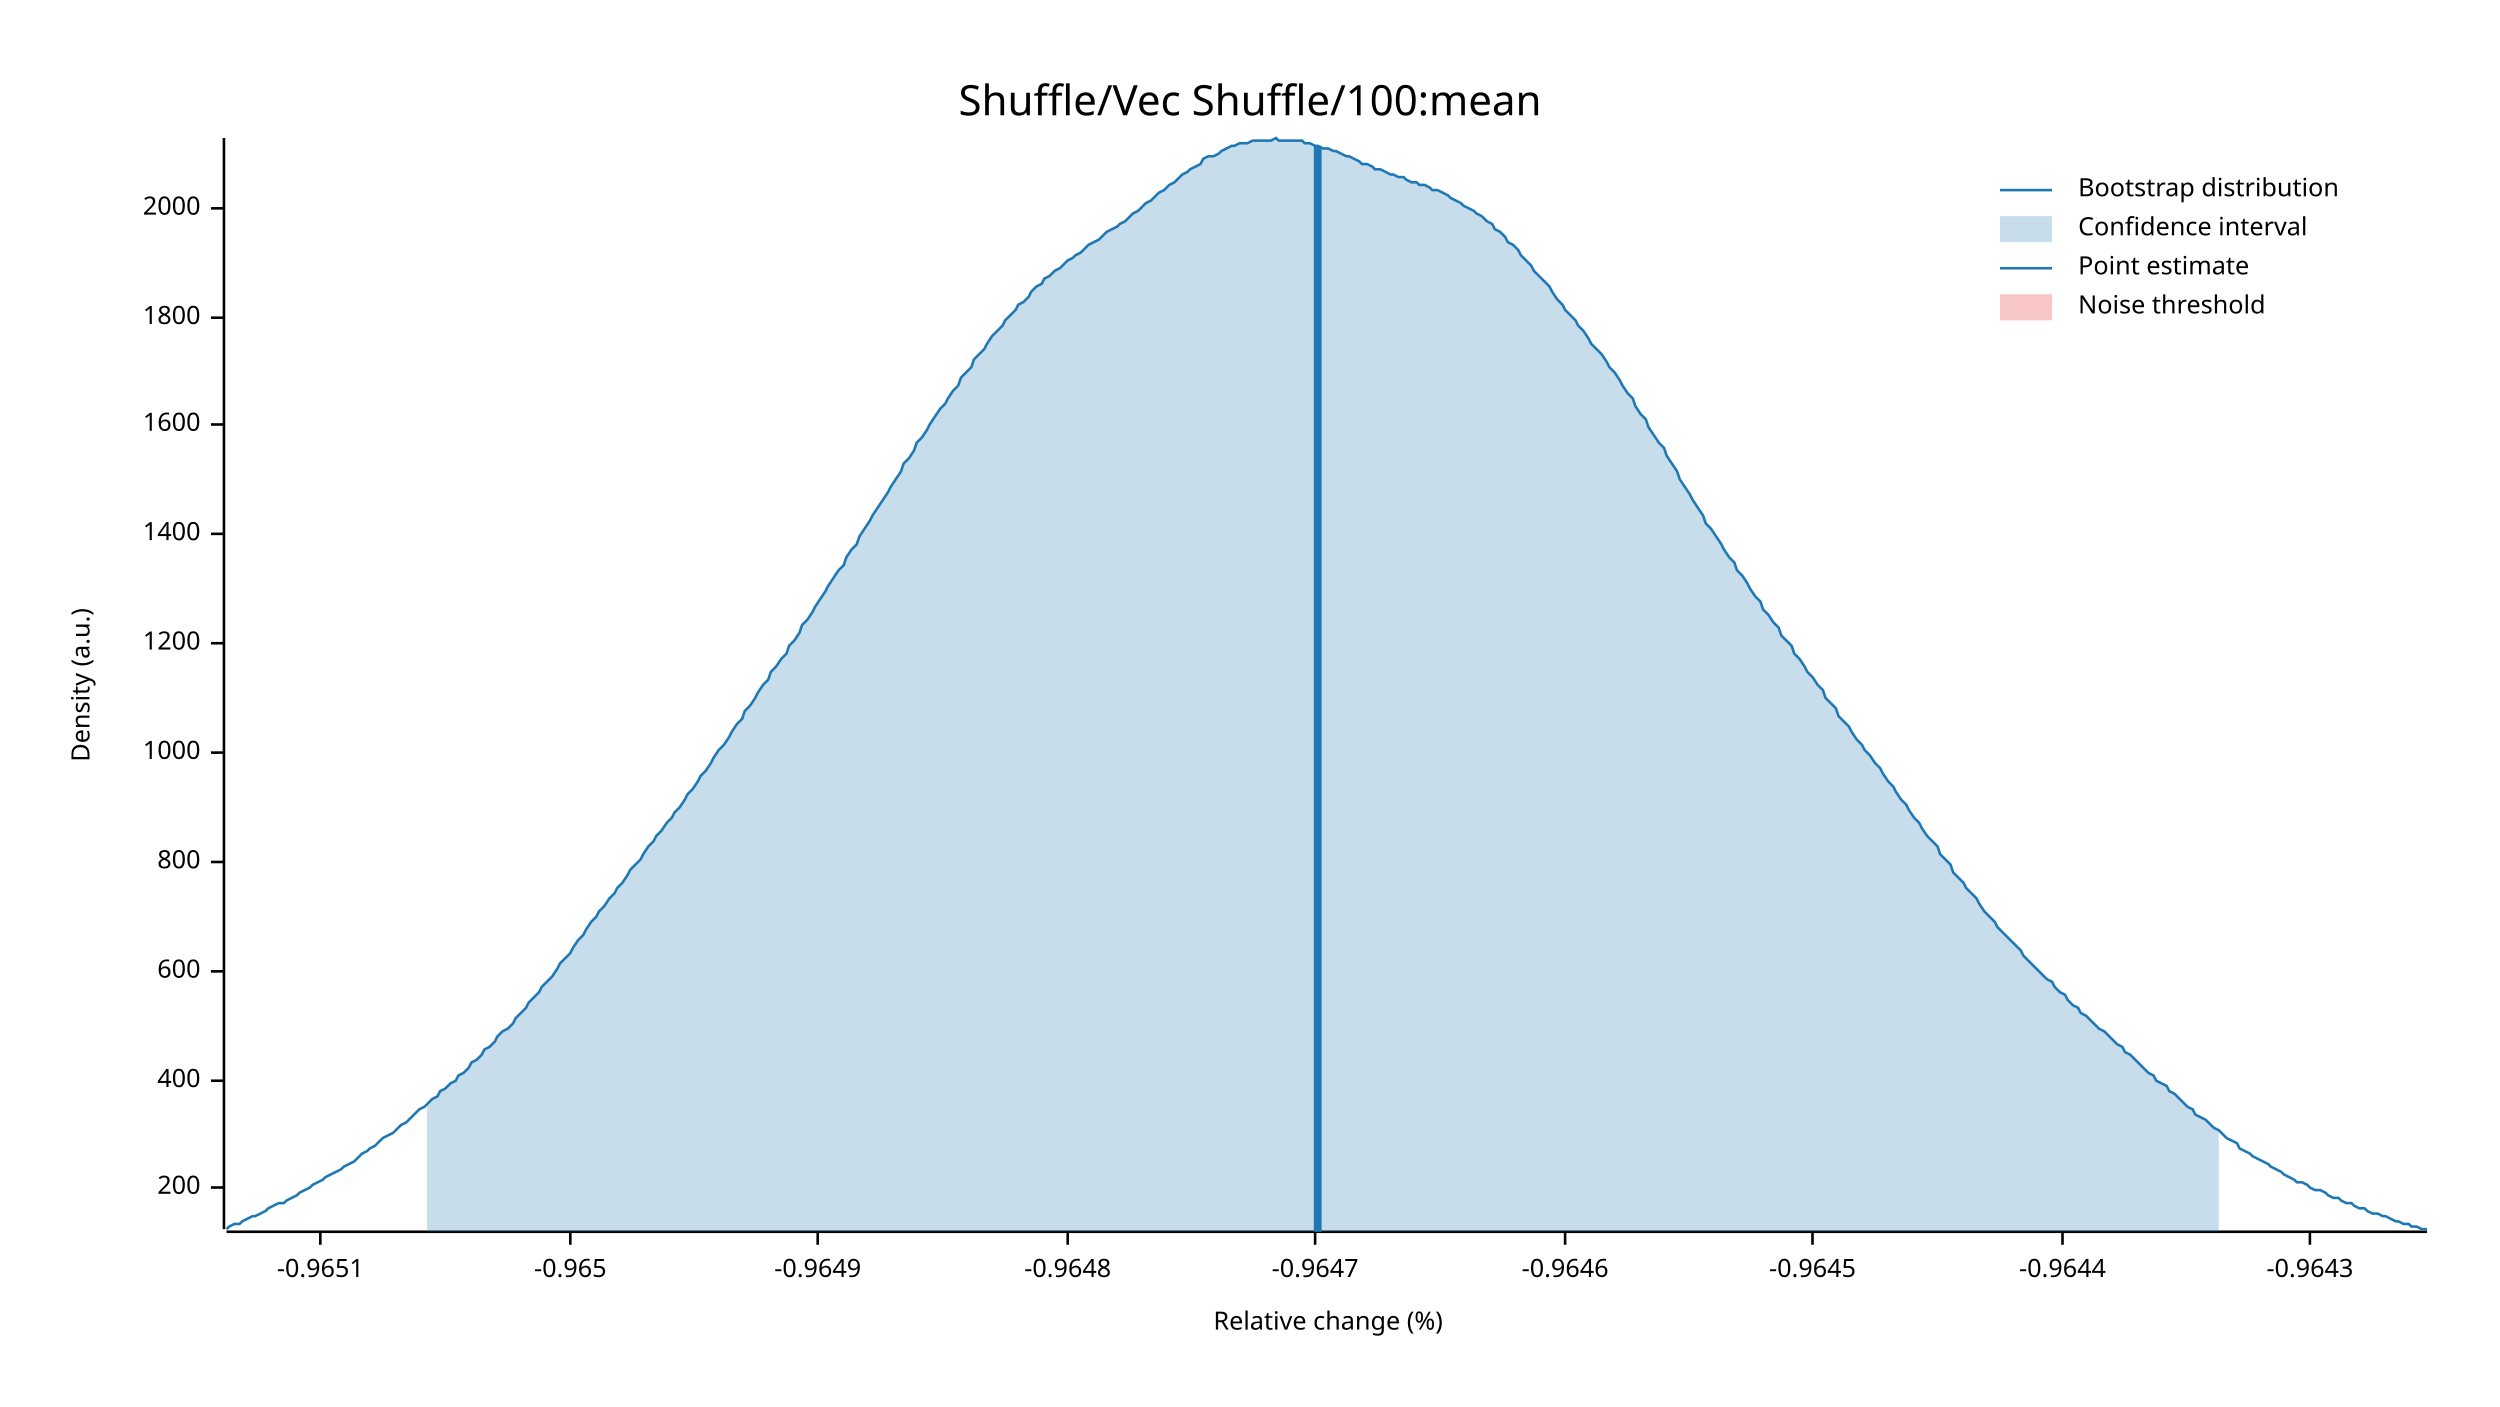
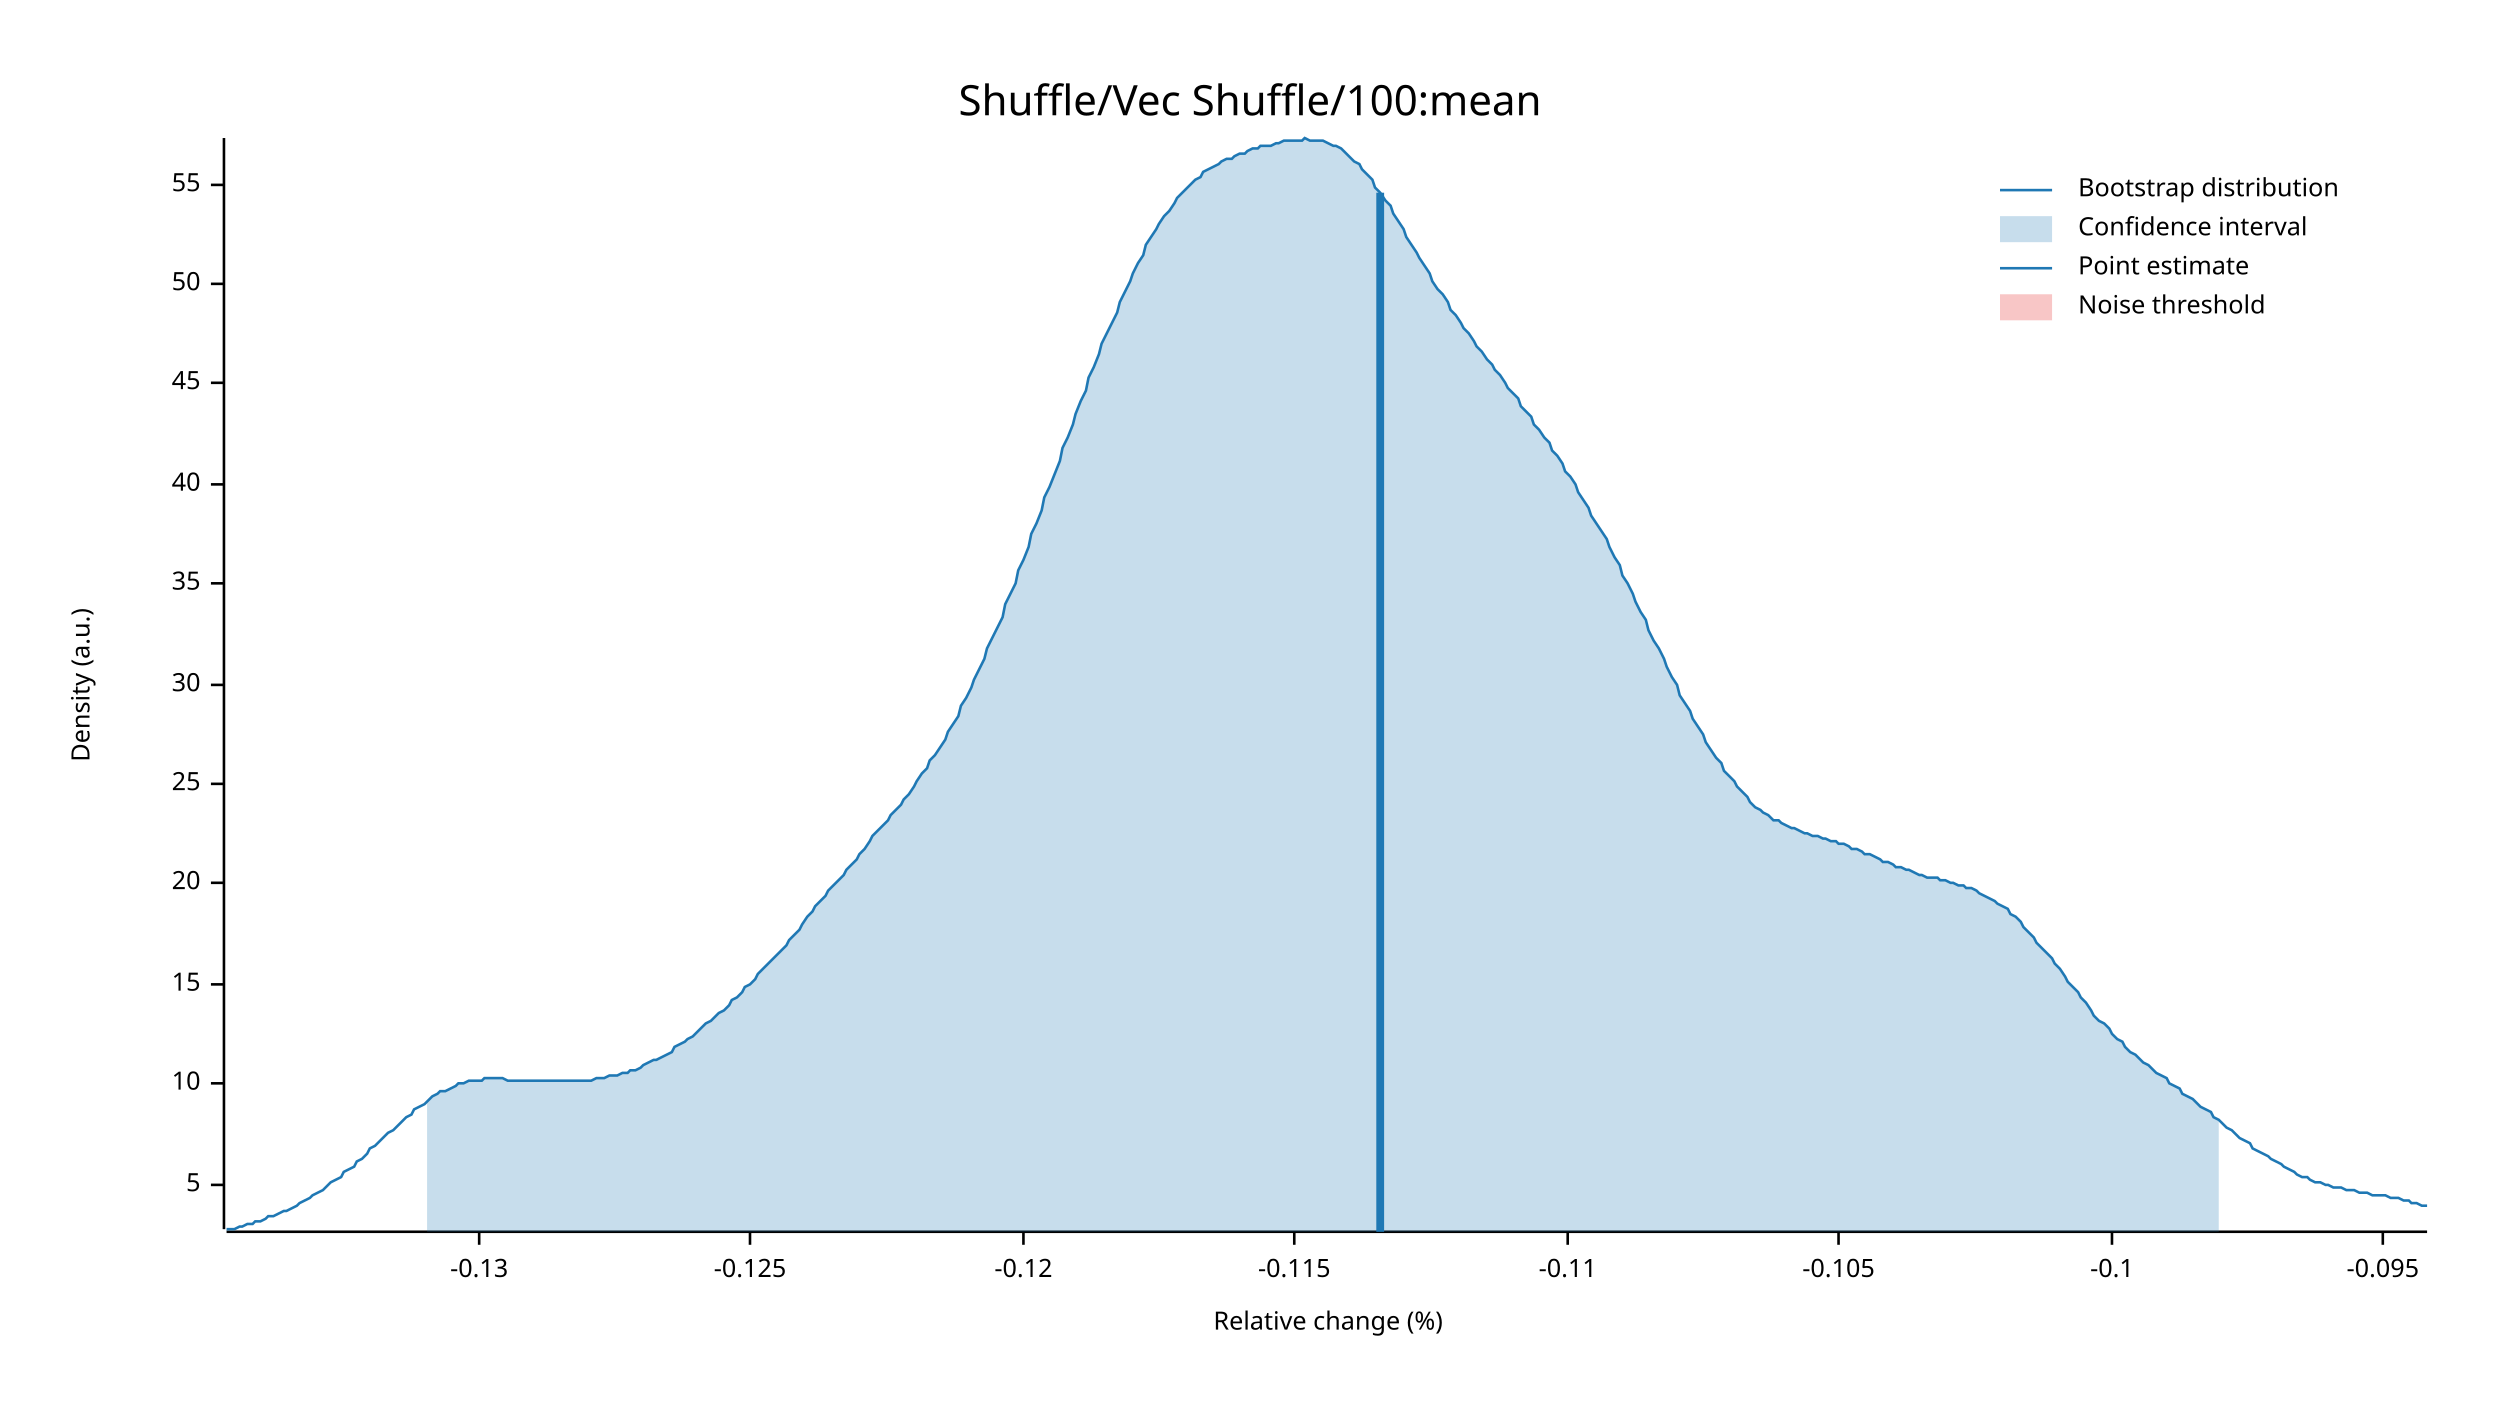
<svg xmlns="http://www.w3.org/2000/svg" width="960" height="540" viewBox="0 0 960 540">
  <text x="480" y="32" dy="0.76em" text-anchor="middle" font-family="sans-serif" font-size="16.129" opacity="1" fill="#000000">
Shuffle/Vec Shuffle/100:mean
</text>
  <text x="27" y="263" dy="0.76em" text-anchor="middle" font-family="sans-serif" font-size="9.677" opacity="1" fill="#000000" transform="rotate(270, 27, 263)">
Density (a.u.)
</text>
  <text x="510" y="513" dy="-0.5ex" text-anchor="middle" font-family="sans-serif" font-size="9.677" opacity="1" fill="#000000">
Relative change (%)
</text>
  <polyline fill="none" opacity="1" stroke="#000000" stroke-width="1" points="86,53 86,472 " />
-   <text x="77" y="456" dy="0.5ex" text-anchor="end" font-family="sans-serif" font-size="9.677" opacity="1" fill="#000000">
- 200
+   <text x="77" y="455" dy="0.5ex" text-anchor="end" font-family="sans-serif" font-size="9.677" opacity="1" fill="#000000">
+ 5
</text>
-   <polyline fill="none" opacity="1" stroke="#000000" stroke-width="1" points="81,456 86,456 " />
-   <text x="77" y="415" dy="0.5ex" text-anchor="end" font-family="sans-serif" font-size="9.677" opacity="1" fill="#000000">
- 400
+   <polyline fill="none" opacity="1" stroke="#000000" stroke-width="1" points="81,455 86,455 " />
+   <text x="77" y="416" dy="0.5ex" text-anchor="end" font-family="sans-serif" font-size="9.677" opacity="1" fill="#000000">
+ 10
</text>
-   <polyline fill="none" opacity="1" stroke="#000000" stroke-width="1" points="81,415 86,415 " />
-   <text x="77" y="373" dy="0.5ex" text-anchor="end" font-family="sans-serif" font-size="9.677" opacity="1" fill="#000000">
- 600
+   <polyline fill="none" opacity="1" stroke="#000000" stroke-width="1" points="81,416 86,416 " />
+   <text x="77" y="378" dy="0.5ex" text-anchor="end" font-family="sans-serif" font-size="9.677" opacity="1" fill="#000000">
+ 15
</text>
-   <polyline fill="none" opacity="1" stroke="#000000" stroke-width="1" points="81,373 86,373 " />
-   <text x="77" y="331" dy="0.5ex" text-anchor="end" font-family="sans-serif" font-size="9.677" opacity="1" fill="#000000">
- 800
+   <polyline fill="none" opacity="1" stroke="#000000" stroke-width="1" points="81,378 86,378 " />
+   <text x="77" y="339" dy="0.5ex" text-anchor="end" font-family="sans-serif" font-size="9.677" opacity="1" fill="#000000">
+ 20
</text>
-   <polyline fill="none" opacity="1" stroke="#000000" stroke-width="1" points="81,331 86,331 " />
-   <text x="77" y="289" dy="0.5ex" text-anchor="end" font-family="sans-serif" font-size="9.677" opacity="1" fill="#000000">
- 1000
+   <polyline fill="none" opacity="1" stroke="#000000" stroke-width="1" points="81,339 86,339 " />
+   <text x="77" y="301" dy="0.5ex" text-anchor="end" font-family="sans-serif" font-size="9.677" opacity="1" fill="#000000">
+ 25
</text>
-   <polyline fill="none" opacity="1" stroke="#000000" stroke-width="1" points="81,289 86,289 " />
-   <text x="77" y="247" dy="0.5ex" text-anchor="end" font-family="sans-serif" font-size="9.677" opacity="1" fill="#000000">
- 1200
+   <polyline fill="none" opacity="1" stroke="#000000" stroke-width="1" points="81,301 86,301 " />
+   <text x="77" y="263" dy="0.5ex" text-anchor="end" font-family="sans-serif" font-size="9.677" opacity="1" fill="#000000">
+ 30
</text>
-   <polyline fill="none" opacity="1" stroke="#000000" stroke-width="1" points="81,247 86,247 " />
-   <text x="77" y="205" dy="0.5ex" text-anchor="end" font-family="sans-serif" font-size="9.677" opacity="1" fill="#000000">
- 1400
+   <polyline fill="none" opacity="1" stroke="#000000" stroke-width="1" points="81,263 86,263 " />
+   <text x="77" y="224" dy="0.5ex" text-anchor="end" font-family="sans-serif" font-size="9.677" opacity="1" fill="#000000">
+ 35
</text>
-   <polyline fill="none" opacity="1" stroke="#000000" stroke-width="1" points="81,205 86,205 " />
-   <text x="77" y="163" dy="0.5ex" text-anchor="end" font-family="sans-serif" font-size="9.677" opacity="1" fill="#000000">
- 1600
+   <polyline fill="none" opacity="1" stroke="#000000" stroke-width="1" points="81,224 86,224 " />
+   <text x="77" y="186" dy="0.5ex" text-anchor="end" font-family="sans-serif" font-size="9.677" opacity="1" fill="#000000">
+ 40
</text>
-   <polyline fill="none" opacity="1" stroke="#000000" stroke-width="1" points="81,163 86,163 " />
-   <text x="77" y="122" dy="0.5ex" text-anchor="end" font-family="sans-serif" font-size="9.677" opacity="1" fill="#000000">
- 1800
+   <polyline fill="none" opacity="1" stroke="#000000" stroke-width="1" points="81,186 86,186 " />
+   <text x="77" y="147" dy="0.5ex" text-anchor="end" font-family="sans-serif" font-size="9.677" opacity="1" fill="#000000">
+ 45
</text>
-   <polyline fill="none" opacity="1" stroke="#000000" stroke-width="1" points="81,122 86,122 " />
-   <text x="77" y="80" dy="0.5ex" text-anchor="end" font-family="sans-serif" font-size="9.677" opacity="1" fill="#000000">
- 2000
+   <polyline fill="none" opacity="1" stroke="#000000" stroke-width="1" points="81,147 86,147 " />
+   <text x="77" y="109" dy="0.5ex" text-anchor="end" font-family="sans-serif" font-size="9.677" opacity="1" fill="#000000">
+ 50
</text>
-   <polyline fill="none" opacity="1" stroke="#000000" stroke-width="1" points="81,80 86,80 " />
+   <polyline fill="none" opacity="1" stroke="#000000" stroke-width="1" points="81,109 86,109 " />
+   <text x="77" y="71" dy="0.5ex" text-anchor="end" font-family="sans-serif" font-size="9.677" opacity="1" fill="#000000">
+ 55
+ </text>
+   <polyline fill="none" opacity="1" stroke="#000000" stroke-width="1" points="81,71 86,71 " />
  <polyline fill="none" opacity="1" stroke="#000000" stroke-width="1" points="87,473 932,473 " />
-   <text x="123" y="483" dy="0.76em" text-anchor="middle" font-family="sans-serif" font-size="9.677" opacity="1" fill="#000000">
- -0.9651
+   <text x="184" y="483" dy="0.76em" text-anchor="middle" font-family="sans-serif" font-size="9.677" opacity="1" fill="#000000">
+ -0.13
</text>
-   <polyline fill="none" opacity="1" stroke="#000000" stroke-width="1" points="123,473 123,478 " />
-   <text x="219" y="483" dy="0.76em" text-anchor="middle" font-family="sans-serif" font-size="9.677" opacity="1" fill="#000000">
- -0.965
+   <polyline fill="none" opacity="1" stroke="#000000" stroke-width="1" points="184,473 184,478 " />
+   <text x="288" y="483" dy="0.76em" text-anchor="middle" font-family="sans-serif" font-size="9.677" opacity="1" fill="#000000">
+ -0.125
</text>
-   <polyline fill="none" opacity="1" stroke="#000000" stroke-width="1" points="219,473 219,478 " />
-   <text x="314" y="483" dy="0.76em" text-anchor="middle" font-family="sans-serif" font-size="9.677" opacity="1" fill="#000000">
- -0.9649
+   <polyline fill="none" opacity="1" stroke="#000000" stroke-width="1" points="288,473 288,478 " />
+   <text x="393" y="483" dy="0.76em" text-anchor="middle" font-family="sans-serif" font-size="9.677" opacity="1" fill="#000000">
+ -0.12
</text>
-   <polyline fill="none" opacity="1" stroke="#000000" stroke-width="1" points="314,473 314,478 " />
-   <text x="410" y="483" dy="0.76em" text-anchor="middle" font-family="sans-serif" font-size="9.677" opacity="1" fill="#000000">
- -0.9648
+   <polyline fill="none" opacity="1" stroke="#000000" stroke-width="1" points="393,473 393,478 " />
+   <text x="497" y="483" dy="0.76em" text-anchor="middle" font-family="sans-serif" font-size="9.677" opacity="1" fill="#000000">
+ -0.115
</text>
-   <polyline fill="none" opacity="1" stroke="#000000" stroke-width="1" points="410,473 410,478 " />
-   <text x="505" y="483" dy="0.76em" text-anchor="middle" font-family="sans-serif" font-size="9.677" opacity="1" fill="#000000">
- -0.9647
+   <polyline fill="none" opacity="1" stroke="#000000" stroke-width="1" points="497,473 497,478 " />
+   <text x="602" y="483" dy="0.76em" text-anchor="middle" font-family="sans-serif" font-size="9.677" opacity="1" fill="#000000">
+ -0.11
</text>
-   <polyline fill="none" opacity="1" stroke="#000000" stroke-width="1" points="505,473 505,478 " />
-   <text x="601" y="483" dy="0.76em" text-anchor="middle" font-family="sans-serif" font-size="9.677" opacity="1" fill="#000000">
- -0.9646
+   <polyline fill="none" opacity="1" stroke="#000000" stroke-width="1" points="602,473 602,478 " />
+   <text x="706" y="483" dy="0.76em" text-anchor="middle" font-family="sans-serif" font-size="9.677" opacity="1" fill="#000000">
+ -0.105
</text>
-   <polyline fill="none" opacity="1" stroke="#000000" stroke-width="1" points="601,473 601,478 " />
-   <text x="696" y="483" dy="0.76em" text-anchor="middle" font-family="sans-serif" font-size="9.677" opacity="1" fill="#000000">
- -0.9645
+   <polyline fill="none" opacity="1" stroke="#000000" stroke-width="1" points="706,473 706,478 " />
+   <text x="811" y="483" dy="0.76em" text-anchor="middle" font-family="sans-serif" font-size="9.677" opacity="1" fill="#000000">
+ -0.1
</text>
-   <polyline fill="none" opacity="1" stroke="#000000" stroke-width="1" points="696,473 696,478 " />
-   <text x="792" y="483" dy="0.76em" text-anchor="middle" font-family="sans-serif" font-size="9.677" opacity="1" fill="#000000">
- -0.9644
+   <polyline fill="none" opacity="1" stroke="#000000" stroke-width="1" points="811,473 811,478 " />
+   <text x="915" y="483" dy="0.76em" text-anchor="middle" font-family="sans-serif" font-size="9.677" opacity="1" fill="#000000">
+ -0.095
</text>
-   <polyline fill="none" opacity="1" stroke="#000000" stroke-width="1" points="792,473 792,478 " />
-   <text x="887" y="483" dy="0.76em" text-anchor="middle" font-family="sans-serif" font-size="9.677" opacity="1" fill="#000000">
- -0.9643
- </text>
-   <polyline fill="none" opacity="1" stroke="#000000" stroke-width="1" points="887,473 887,478 " />
-   <polyline fill="none" opacity="1" stroke="#1F78B4" stroke-width="1" points="87,472 88,471 90,470 92,470 93,469 95,468 97,467 98,467 100,466 102,465 103,464 105,463 107,462 109,462 110,461 112,460 114,459 115,458 117,457 119,456 120,455 122,454 124,453 125,452 127,451 129,450 131,449 132,448 134,447 136,446 137,445 139,443 141,442 142,441 144,440 146,438 147,437 149,436 151,435 153,433 154,432 156,431 158,429 159,428 161,426 163,425 164,424 166,422 168,421 169,419 171,418 173,416 175,415 176,413 178,412 180,410 181,408 183,407 185,405 186,403 188,402 190,400 191,398 193,396 195,395 197,393 198,391 200,389 202,387 203,385 205,383 207,381 208,379 210,377 212,375 214,372 215,370 217,368 219,366 220,364 222,361 224,359 225,357 227,354 229,352 230,350 232,348 234,345 236,343 237,341 239,339 241,336 242,334 244,332 246,330 247,328 249,325 251,323 252,321 254,319 256,316 258,314 259,312 261,310 263,307 264,305 266,303 268,300 269,298 271,296 273,293 274,291 276,288 278,286 280,283 281,281 283,278 285,276 286,273 288,271 290,268 291,266 293,263 295,261 296,258 298,256 300,253 302,251 303,248 305,246 307,243 308,240 310,238 312,235 313,233 315,230 317,227 318,225 320,222 322,219 324,217 325,214 327,211 329,209 330,206 332,203 334,200 335,198 337,195 339,192 341,189 342,187 344,184 346,181 347,178 349,176 351,173 352,170 354,168 356,165 357,163 359,160 361,157 363,155 364,153 366,150 368,148 369,145 371,143 373,141 374,138 376,136 378,134 379,132 381,129 383,127 385,125 386,123 388,121 390,119 391,117 393,116 395,114 396,112 398,110 400,109 401,107 403,106 405,104 407,103 408,102 410,100 412,99 413,98 415,97 417,95 418,94 420,93 422,92 423,91 425,89 427,88 429,87 430,86 432,85 434,83 435,82 437,81 439,79 440,78 442,77 444,75 445,74 447,73 449,71 451,70 452,69 454,67 456,66 457,65 459,64 461,63 462,61 464,60 466,60 468,59 469,58 471,57 473,56 474,56 476,55 478,55 479,55 481,54 483,54 484,54 486,54 488,54 490,53 491,54 493,54 495,54 496,54 498,54 500,54 501,55 503,55 505,56 506,56 508,57 510,57 512,58 513,58 515,59 517,60 518,60 520,61 522,62 523,63 525,63 527,64 528,65 530,65 532,66 534,67 535,67 537,68 539,68 540,69 542,70 544,70 545,71 547,71 549,72 550,73 552,73 554,74 556,75 557,76 559,77 561,78 562,79 564,80 566,81 567,82 569,83 571,85 573,86 574,88 576,89 578,91 579,93 581,94 583,96 584,98 586,100 588,102 589,104 591,106 593,108 595,110 596,112 598,115 600,117 601,119 603,121 605,123 606,125 608,127 610,130 611,132 613,134 615,136 617,139 618,141 620,143 622,146 623,148 625,151 627,153 628,156 630,159 632,161 633,164 635,167 637,170 639,172 640,175 642,178 644,181 645,184 647,187 649,190 650,192 652,195 654,198 655,201 657,203 659,206 661,209 662,211 664,214 666,216 667,219 669,221 671,224 672,226 674,229 676,231 677,234 679,236 681,239 683,241 684,244 686,246 688,248 689,251 691,253 693,256 694,258 696,260 698,263 700,265 701,268 703,270 705,272 706,275 708,277 710,279 711,281 713,284 715,286 716,288 718,290 720,293 722,295 723,297 725,300 727,302 728,304 730,307 732,309 733,311 735,314 737,316 738,318 740,321 742,323 744,325 745,328 747,330 749,332 750,335 752,337 754,339 755,341 757,343 759,345 760,347 762,350 764,352 766,354 767,356 769,358 771,360 772,361 774,363 776,365 777,367 779,369 781,371 782,372 784,374 786,376 788,377 789,379 791,381 793,382 794,384 796,386 798,387 799,389 801,390 803,392 804,393 806,395 808,396 810,398 811,399 813,401 815,402 816,404 818,405 820,407 821,408 823,410 825,412 827,413 828,415 830,416 832,417 833,419 835,420 837,422 838,423 840,425 842,426 843,428 845,429 847,430 849,432 850,433 852,434 854,436 855,437 857,438 859,439 860,441 862,442 864,443 865,444 867,445 869,446 871,447 872,448 874,449 876,450 877,451 879,452 881,453 882,454 884,454 886,455 887,456 889,457 891,457 893,458 894,459 896,460 898,460 899,461 901,462 903,462 904,463 906,464 908,464 909,465 911,466 913,466 915,467 916,467 918,468 920,469 921,469 923,470 925,470 926,471 928,471 930,472 932,472 " />
-   <polygon opacity="0.25" fill="#1F78B4" points="164,424 166,422 168,421 169,419 171,418 173,416 175,415 176,413 178,412 180,410 181,408 183,407 185,405 186,403 188,402 190,400 191,398 193,396 195,395 197,393 198,391 200,389 202,387 203,385 205,383 207,381 208,379 210,377 212,375 214,372 215,370 217,368 219,366 220,364 222,361 224,359 225,357 227,354 229,352 230,350 232,348 234,345 236,343 237,341 239,339 241,336 242,334 244,332 246,330 247,328 249,325 251,323 252,321 254,319 256,316 258,314 259,312 261,310 263,307 264,305 266,303 268,300 269,298 271,296 273,293 274,291 276,288 278,286 280,283 281,281 283,278 285,276 286,273 288,271 290,268 291,266 293,263 295,261 296,258 298,256 300,253 302,251 303,248 305,246 307,243 308,240 310,238 312,235 313,233 315,230 317,227 318,225 320,222 322,219 324,217 325,214 327,211 329,209 330,206 332,203 334,200 335,198 337,195 339,192 341,189 342,187 344,184 346,181 347,178 349,176 351,173 352,170 354,168 356,165 357,163 359,160 361,157 363,155 364,153 366,150 368,148 369,145 371,143 373,141 374,138 376,136 378,134 379,132 381,129 383,127 385,125 386,123 388,121 390,119 391,117 393,116 395,114 396,112 398,110 400,109 401,107 403,106 405,104 407,103 408,102 410,100 412,99 413,98 415,97 417,95 418,94 420,93 422,92 423,91 425,89 427,88 429,87 430,86 432,85 434,83 435,82 437,81 439,79 440,78 442,77 444,75 445,74 447,73 449,71 451,70 452,69 454,67 456,66 457,65 459,64 461,63 462,61 464,60 466,60 468,59 469,58 471,57 473,56 474,56 476,55 478,55 479,55 481,54 483,54 484,54 486,54 488,54 490,53 491,54 493,54 495,54 496,54 498,54 500,54 501,55 503,55 505,56 506,56 508,57 510,57 512,58 513,58 515,59 517,60 518,60 520,61 522,62 523,63 525,63 527,64 528,65 530,65 532,66 534,67 535,67 537,68 539,68 540,69 542,70 544,70 545,71 547,71 549,72 550,73 552,73 554,74 556,75 557,76 559,77 561,78 562,79 564,80 566,81 567,82 569,83 571,85 573,86 574,88 576,89 578,91 579,93 581,94 583,96 584,98 586,100 588,102 589,104 591,106 593,108 595,110 596,112 598,115 600,117 601,119 603,121 605,123 606,125 608,127 610,130 611,132 613,134 615,136 617,139 618,141 620,143 622,146 623,148 625,151 627,153 628,156 630,159 632,161 633,164 635,167 637,170 639,172 640,175 642,178 644,181 645,184 647,187 649,190 650,192 652,195 654,198 655,201 657,203 659,206 661,209 662,211 664,214 666,216 667,219 669,221 671,224 672,226 674,229 676,231 677,234 679,236 681,239 683,241 684,244 686,246 688,248 689,251 691,253 693,256 694,258 696,260 698,263 700,265 701,268 703,270 705,272 706,275 708,277 710,279 711,281 713,284 715,286 716,288 718,290 720,293 722,295 723,297 725,300 727,302 728,304 730,307 732,309 733,311 735,314 737,316 738,318 740,321 742,323 744,325 745,328 747,330 749,332 750,335 752,337 754,339 755,341 757,343 759,345 760,347 762,350 764,352 766,354 767,356 769,358 771,360 772,361 774,363 776,365 777,367 779,369 781,371 782,372 784,374 786,376 788,377 789,379 791,381 793,382 794,384 796,386 798,387 799,389 801,390 803,392 804,393 806,395 808,396 810,398 811,399 813,401 815,402 816,404 818,405 820,407 821,408 823,410 825,412 827,413 828,415 830,416 832,417 833,419 835,420 837,422 838,423 840,425 842,426 843,428 845,429 847,430 849,432 850,433 852,434 852,473 164,473 " />
-   <polyline fill="none" opacity="1" stroke="#1F78B4" stroke-width="3" points="506,473 506,56 " />
+   <polyline fill="none" opacity="1" stroke="#000000" stroke-width="1" points="915,473 915,478 " />
+   <polyline fill="none" opacity="1" stroke="#1F78B4" stroke-width="1" points="87,472 88,472 90,472 92,471 93,471 95,470 97,470 98,469 100,469 102,468 103,467 105,467 107,466 109,465 110,465 112,464 114,463 115,462 117,461 119,460 120,459 122,458 124,457 125,456 127,454 129,453 131,452 132,450 134,449 136,448 137,446 139,445 141,443 142,441 144,440 146,438 147,437 149,435 151,434 153,432 154,431 156,429 158,428 159,426 161,425 163,424 164,423 166,421 168,420 169,419 171,419 173,418 175,417 176,416 178,416 180,415 181,415 183,415 185,415 186,414 188,414 190,414 191,414 193,414 195,415 197,415 198,415 200,415 202,415 203,415 205,415 207,415 208,415 210,415 212,415 214,415 215,415 217,415 219,415 220,415 222,415 224,415 225,415 227,415 229,414 230,414 232,414 234,413 236,413 237,413 239,412 241,412 242,411 244,411 246,410 247,409 249,408 251,407 252,407 254,406 256,405 258,404 259,402 261,401 263,400 264,399 266,398 268,396 269,395 271,393 273,392 274,391 276,389 278,388 280,386 281,384 283,383 285,381 286,379 288,378 290,376 291,374 293,372 295,370 296,369 298,367 300,365 302,363 303,361 305,359 307,357 308,355 310,352 312,350 313,348 315,346 317,344 318,342 320,340 322,338 324,336 325,334 327,332 329,330 330,328 332,326 334,323 335,321 337,319 339,317 341,315 342,313 344,311 346,309 347,307 349,305 351,302 352,300 354,297 356,295 357,292 359,290 361,287 363,284 364,281 366,278 368,275 369,271 371,268 373,264 374,261 376,257 378,253 379,249 381,245 383,241 385,237 386,232 388,228 390,224 391,219 393,215 395,210 396,205 398,201 400,196 401,191 403,187 405,182 407,177 408,172 410,168 412,163 413,159 415,154 417,150 418,145 420,141 422,136 423,132 425,128 427,124 429,120 430,116 432,112 434,108 435,105 437,101 439,98 440,94 442,91 444,88 445,86 447,83 449,81 451,78 452,76 454,74 456,72 457,71 459,69 461,68 462,66 464,65 466,64 468,63 469,62 471,61 473,61 474,60 476,59 478,59 479,58 481,57 483,57 484,56 486,56 488,56 490,55 491,55 493,54 495,54 496,54 498,54 500,54 501,53 503,54 505,54 506,54 508,54 510,55 512,56 513,56 515,57 517,59 518,60 520,62 522,63 523,65 525,67 527,69 528,72 530,74 532,77 534,79 535,82 537,85 539,88 540,91 542,94 544,97 545,99 547,102 549,105 550,108 552,111 554,113 556,116 557,119 559,121 561,124 562,126 564,128 566,131 567,133 569,135 571,138 573,140 574,142 576,144 578,147 579,149 581,151 583,153 584,156 586,158 588,160 589,163 591,165 593,168 595,170 596,173 598,175 600,178 601,181 603,183 605,186 606,189 608,192 610,195 611,198 613,201 615,204 617,207 618,210 620,214 622,217 623,221 625,224 627,228 628,231 630,235 632,238 633,242 635,246 637,249 639,253 640,256 642,260 644,263 645,267 647,270 649,273 650,276 652,279 654,282 655,285 657,288 659,291 661,293 662,296 664,298 666,300 667,302 669,304 671,306 672,308 674,310 676,311 677,312 679,313 681,315 683,315 684,316 686,317 688,318 689,318 691,319 693,320 694,320 696,321 698,321 700,322 701,322 703,323 705,323 706,324 708,324 710,325 711,326 713,326 715,327 716,328 718,328 720,329 722,330 723,331 725,331 727,332 728,333 730,333 732,334 733,334 735,335 737,336 738,336 740,337 742,337 744,337 745,338 747,338 749,339 750,339 752,340 754,340 755,341 757,341 759,342 760,343 762,344 764,345 766,346 767,347 769,348 771,349 772,351 774,352 776,354 777,356 779,358 781,360 782,362 784,364 786,366 788,368 789,370 791,372 793,375 794,377 796,379 798,381 799,383 801,385 803,388 804,390 806,392 808,393 810,395 811,397 813,399 815,400 816,402 818,404 820,405 821,406 823,408 825,409 827,411 828,412 830,413 832,414 833,416 835,417 837,418 838,420 840,421 842,422 843,423 845,425 847,426 849,427 850,429 852,430 854,432 855,433 857,434 859,436 860,437 862,438 864,439 865,441 867,442 869,443 871,444 872,445 874,446 876,447 877,448 879,449 881,450 882,451 884,452 886,452 887,453 889,454 891,454 893,455 894,455 896,456 898,456 899,456 901,457 903,457 904,457 906,458 908,458 909,458 911,459 913,459 915,459 916,459 918,460 920,460 921,460 923,461 925,461 926,462 928,462 930,463 932,463 " />
+   <polygon opacity="0.25" fill="#1F78B4" points="164,423 166,421 168,420 169,419 171,419 173,418 175,417 176,416 178,416 180,415 181,415 183,415 185,415 186,414 188,414 190,414 191,414 193,414 195,415 197,415 198,415 200,415 202,415 203,415 205,415 207,415 208,415 210,415 212,415 214,415 215,415 217,415 219,415 220,415 222,415 224,415 225,415 227,415 229,414 230,414 232,414 234,413 236,413 237,413 239,412 241,412 242,411 244,411 246,410 247,409 249,408 251,407 252,407 254,406 256,405 258,404 259,402 261,401 263,400 264,399 266,398 268,396 269,395 271,393 273,392 274,391 276,389 278,388 280,386 281,384 283,383 285,381 286,379 288,378 290,376 291,374 293,372 295,370 296,369 298,367 300,365 302,363 303,361 305,359 307,357 308,355 310,352 312,350 313,348 315,346 317,344 318,342 320,340 322,338 324,336 325,334 327,332 329,330 330,328 332,326 334,323 335,321 337,319 339,317 341,315 342,313 344,311 346,309 347,307 349,305 351,302 352,300 354,297 356,295 357,292 359,290 361,287 363,284 364,281 366,278 368,275 369,271 371,268 373,264 374,261 376,257 378,253 379,249 381,245 383,241 385,237 386,232 388,228 390,224 391,219 393,215 395,210 396,205 398,201 400,196 401,191 403,187 405,182 407,177 408,172 410,168 412,163 413,159 415,154 417,150 418,145 420,141 422,136 423,132 425,128 427,124 429,120 430,116 432,112 434,108 435,105 437,101 439,98 440,94 442,91 444,88 445,86 447,83 449,81 451,78 452,76 454,74 456,72 457,71 459,69 461,68 462,66 464,65 466,64 468,63 469,62 471,61 473,61 474,60 476,59 478,59 479,58 481,57 483,57 484,56 486,56 488,56 490,55 491,55 493,54 495,54 496,54 498,54 500,54 501,53 503,54 505,54 506,54 508,54 510,55 512,56 513,56 515,57 517,59 518,60 520,62 522,63 523,65 525,67 527,69 528,72 530,74 532,77 534,79 535,82 537,85 539,88 540,91 542,94 544,97 545,99 547,102 549,105 550,108 552,111 554,113 556,116 557,119 559,121 561,124 562,126 564,128 566,131 567,133 569,135 571,138 573,140 574,142 576,144 578,147 579,149 581,151 583,153 584,156 586,158 588,160 589,163 591,165 593,168 595,170 596,173 598,175 600,178 601,181 603,183 605,186 606,189 608,192 610,195 611,198 613,201 615,204 617,207 618,210 620,214 622,217 623,221 625,224 627,228 628,231 630,235 632,238 633,242 635,246 637,249 639,253 640,256 642,260 644,263 645,267 647,270 649,273 650,276 652,279 654,282 655,285 657,288 659,291 661,293 662,296 664,298 666,300 667,302 669,304 671,306 672,308 674,310 676,311 677,312 679,313 681,315 683,315 684,316 686,317 688,318 689,318 691,319 693,320 694,320 696,321 698,321 700,322 701,322 703,323 705,323 706,324 708,324 710,325 711,326 713,326 715,327 716,328 718,328 720,329 722,330 723,331 725,331 727,332 728,333 730,333 732,334 733,334 735,335 737,336 738,336 740,337 742,337 744,337 745,338 747,338 749,339 750,339 752,340 754,340 755,341 757,341 759,342 760,343 762,344 764,345 766,346 767,347 769,348 771,349 772,351 774,352 776,354 777,356 779,358 781,360 782,362 784,364 786,366 788,368 789,370 791,372 793,375 794,377 796,379 798,381 799,383 801,385 803,388 804,390 806,392 808,393 810,395 811,397 813,399 815,400 816,402 818,404 820,405 821,406 823,408 825,409 827,411 828,412 830,413 832,414 833,416 835,417 837,418 838,420 840,421 842,422 843,423 845,425 847,426 849,427 850,429 852,430 852,473 164,473 " />
+   <polyline fill="none" opacity="1" stroke="#1F78B4" stroke-width="3" points="530,473 530,74 " />
  <rect x="509" y="53" width="0" height="419" opacity="0.1" fill="#E31A1C" stroke="none" />
  <text x="798" y="68" dy="0.76em" text-anchor="start" font-family="sans-serif" font-size="9.677" opacity="1" fill="#000000">
Bootstrap distribution
</text>
  <text x="798" y="83" dy="0.76em" text-anchor="start" font-family="sans-serif" font-size="9.677" opacity="1" fill="#000000">
Confidence interval
</text>
  <text x="798" y="98" dy="0.76em" text-anchor="start" font-family="sans-serif" font-size="9.677" opacity="1" fill="#000000">
Point estimate
</text>
  <text x="798" y="113" dy="0.76em" text-anchor="start" font-family="sans-serif" font-size="9.677" opacity="1" fill="#000000">
Noise threshold
</text>
  <polyline fill="none" opacity="1" stroke="#1F78B4" stroke-width="1" points="768,73 788,73 " />
  <rect x="768" y="83" width="20" height="10" opacity="0.25" fill="#1F78B4" stroke="none" />
  <polyline fill="none" opacity="1" stroke="#1F78B4" stroke-width="1" points="768,103 788,103 " />
  <rect x="768" y="113" width="20" height="10" opacity="0.25" fill="#E31A1C" stroke="none" />
</svg>
